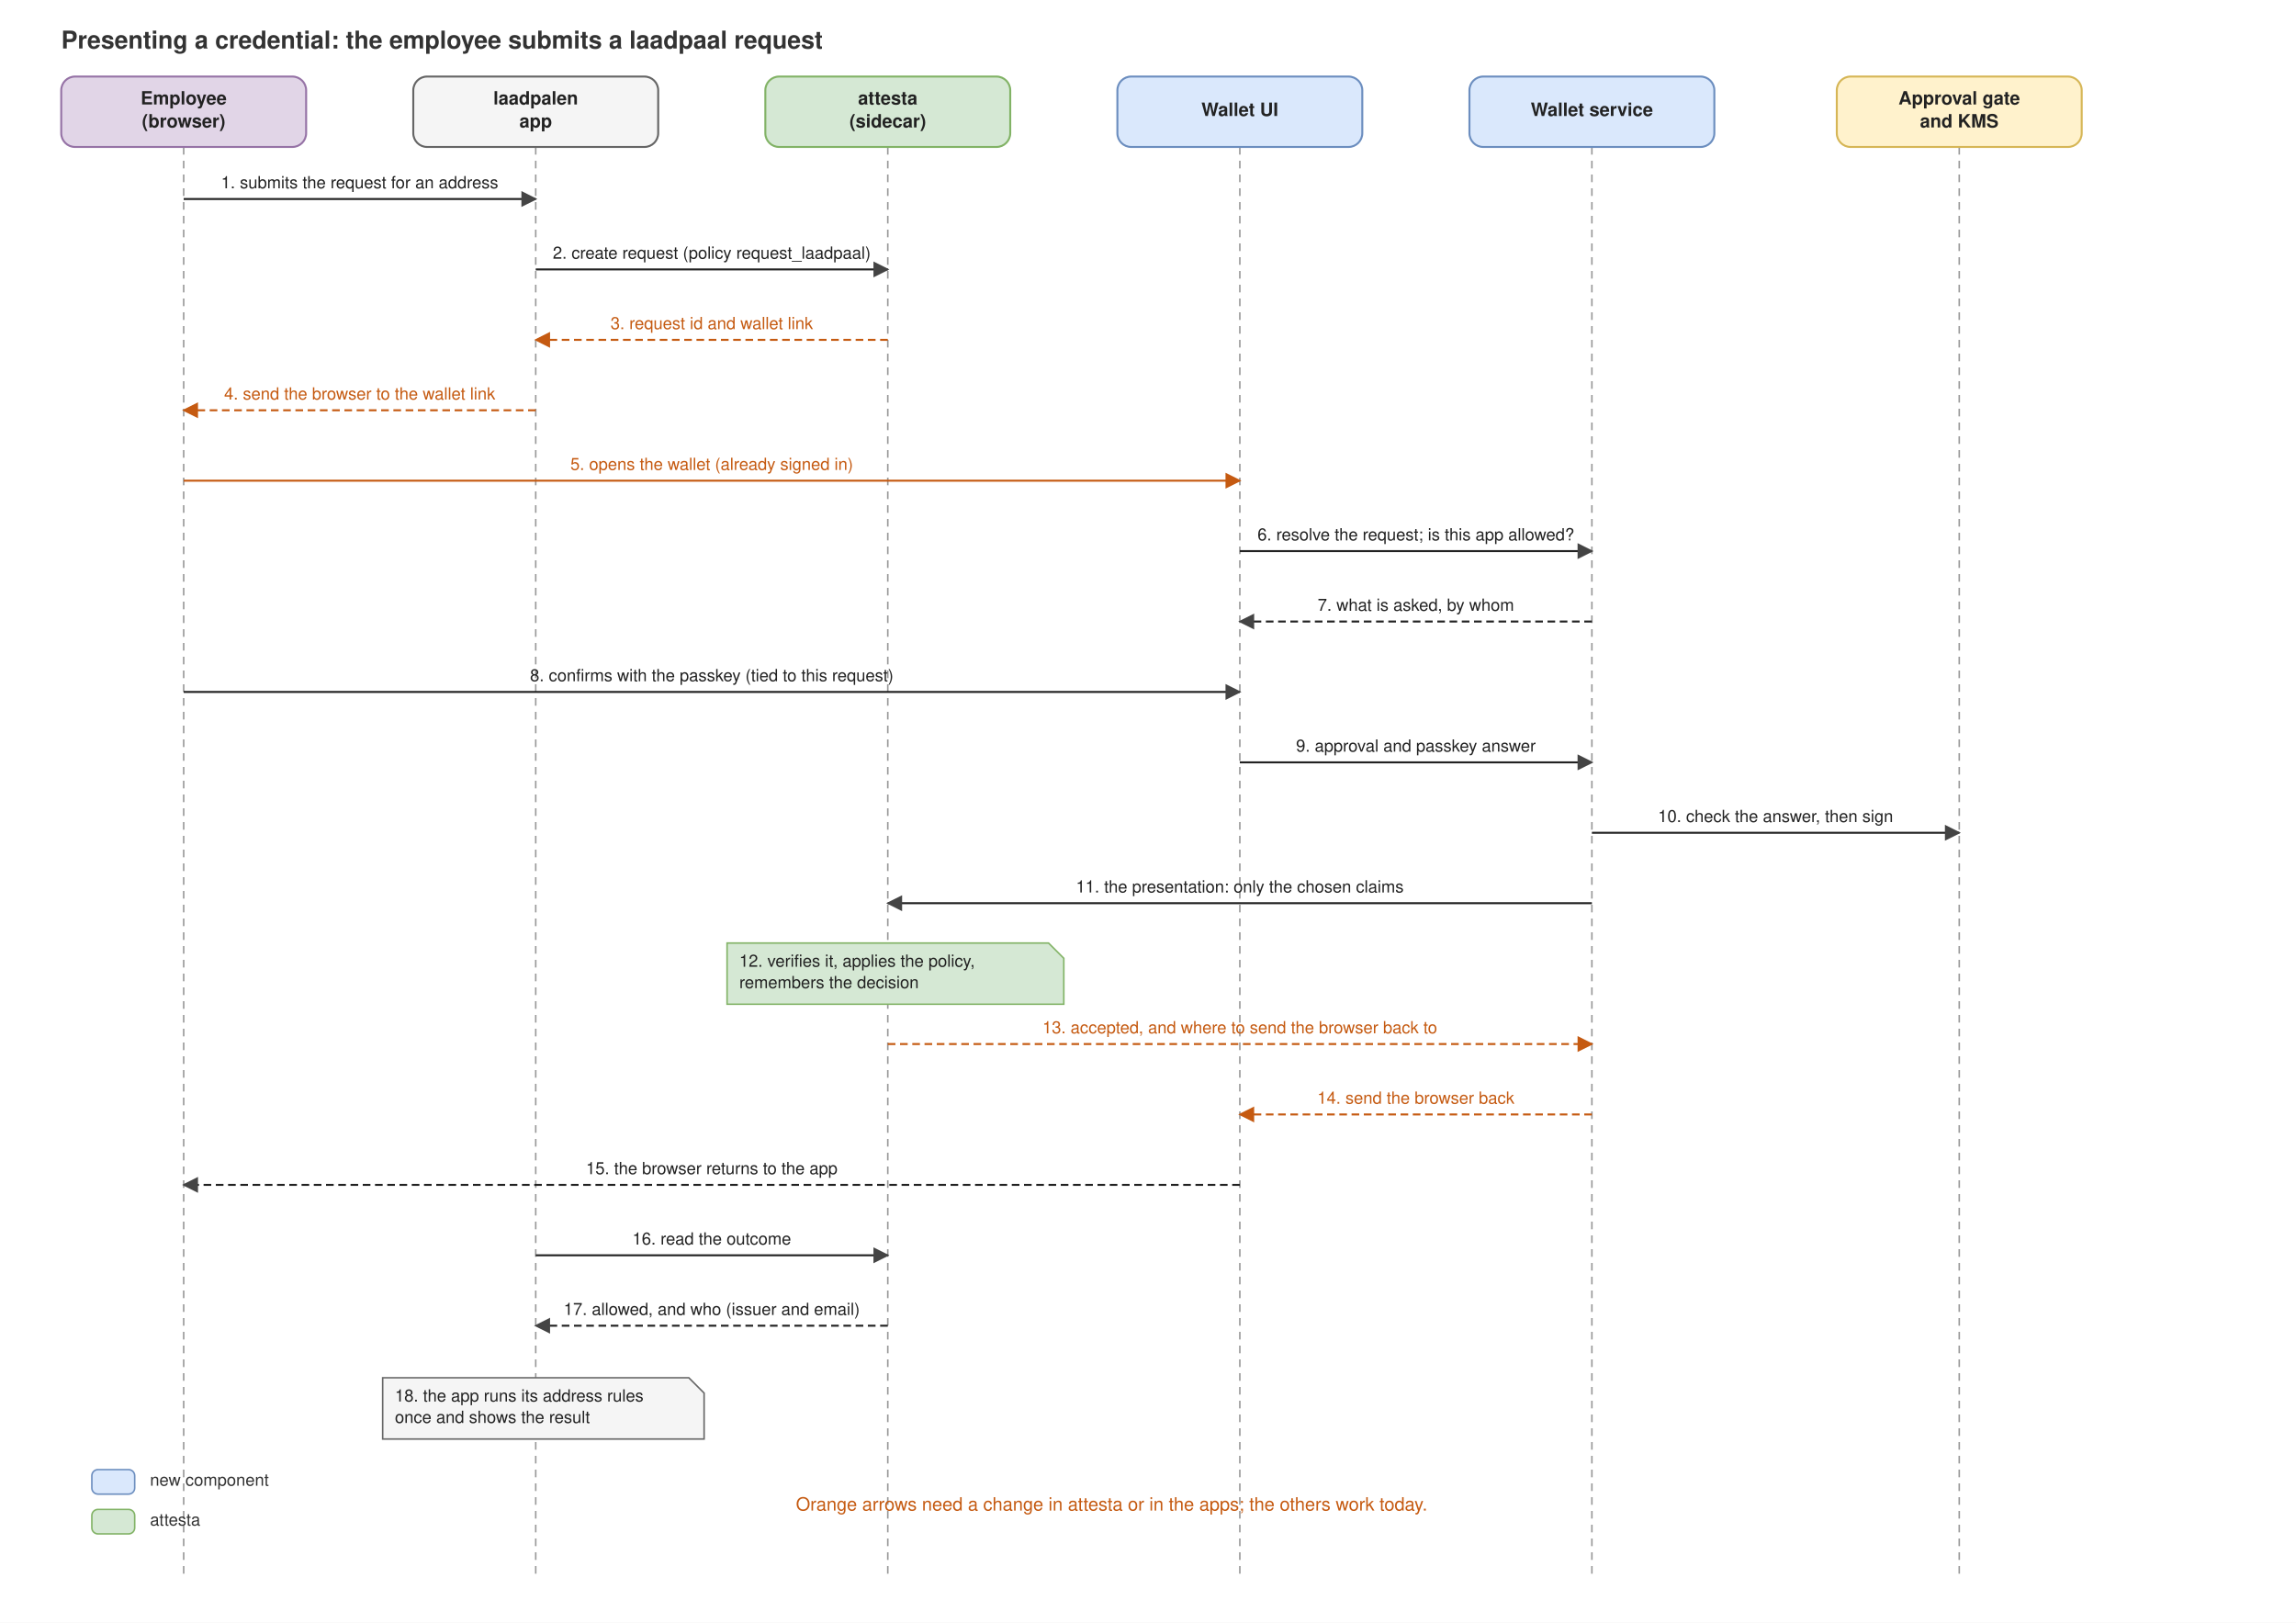
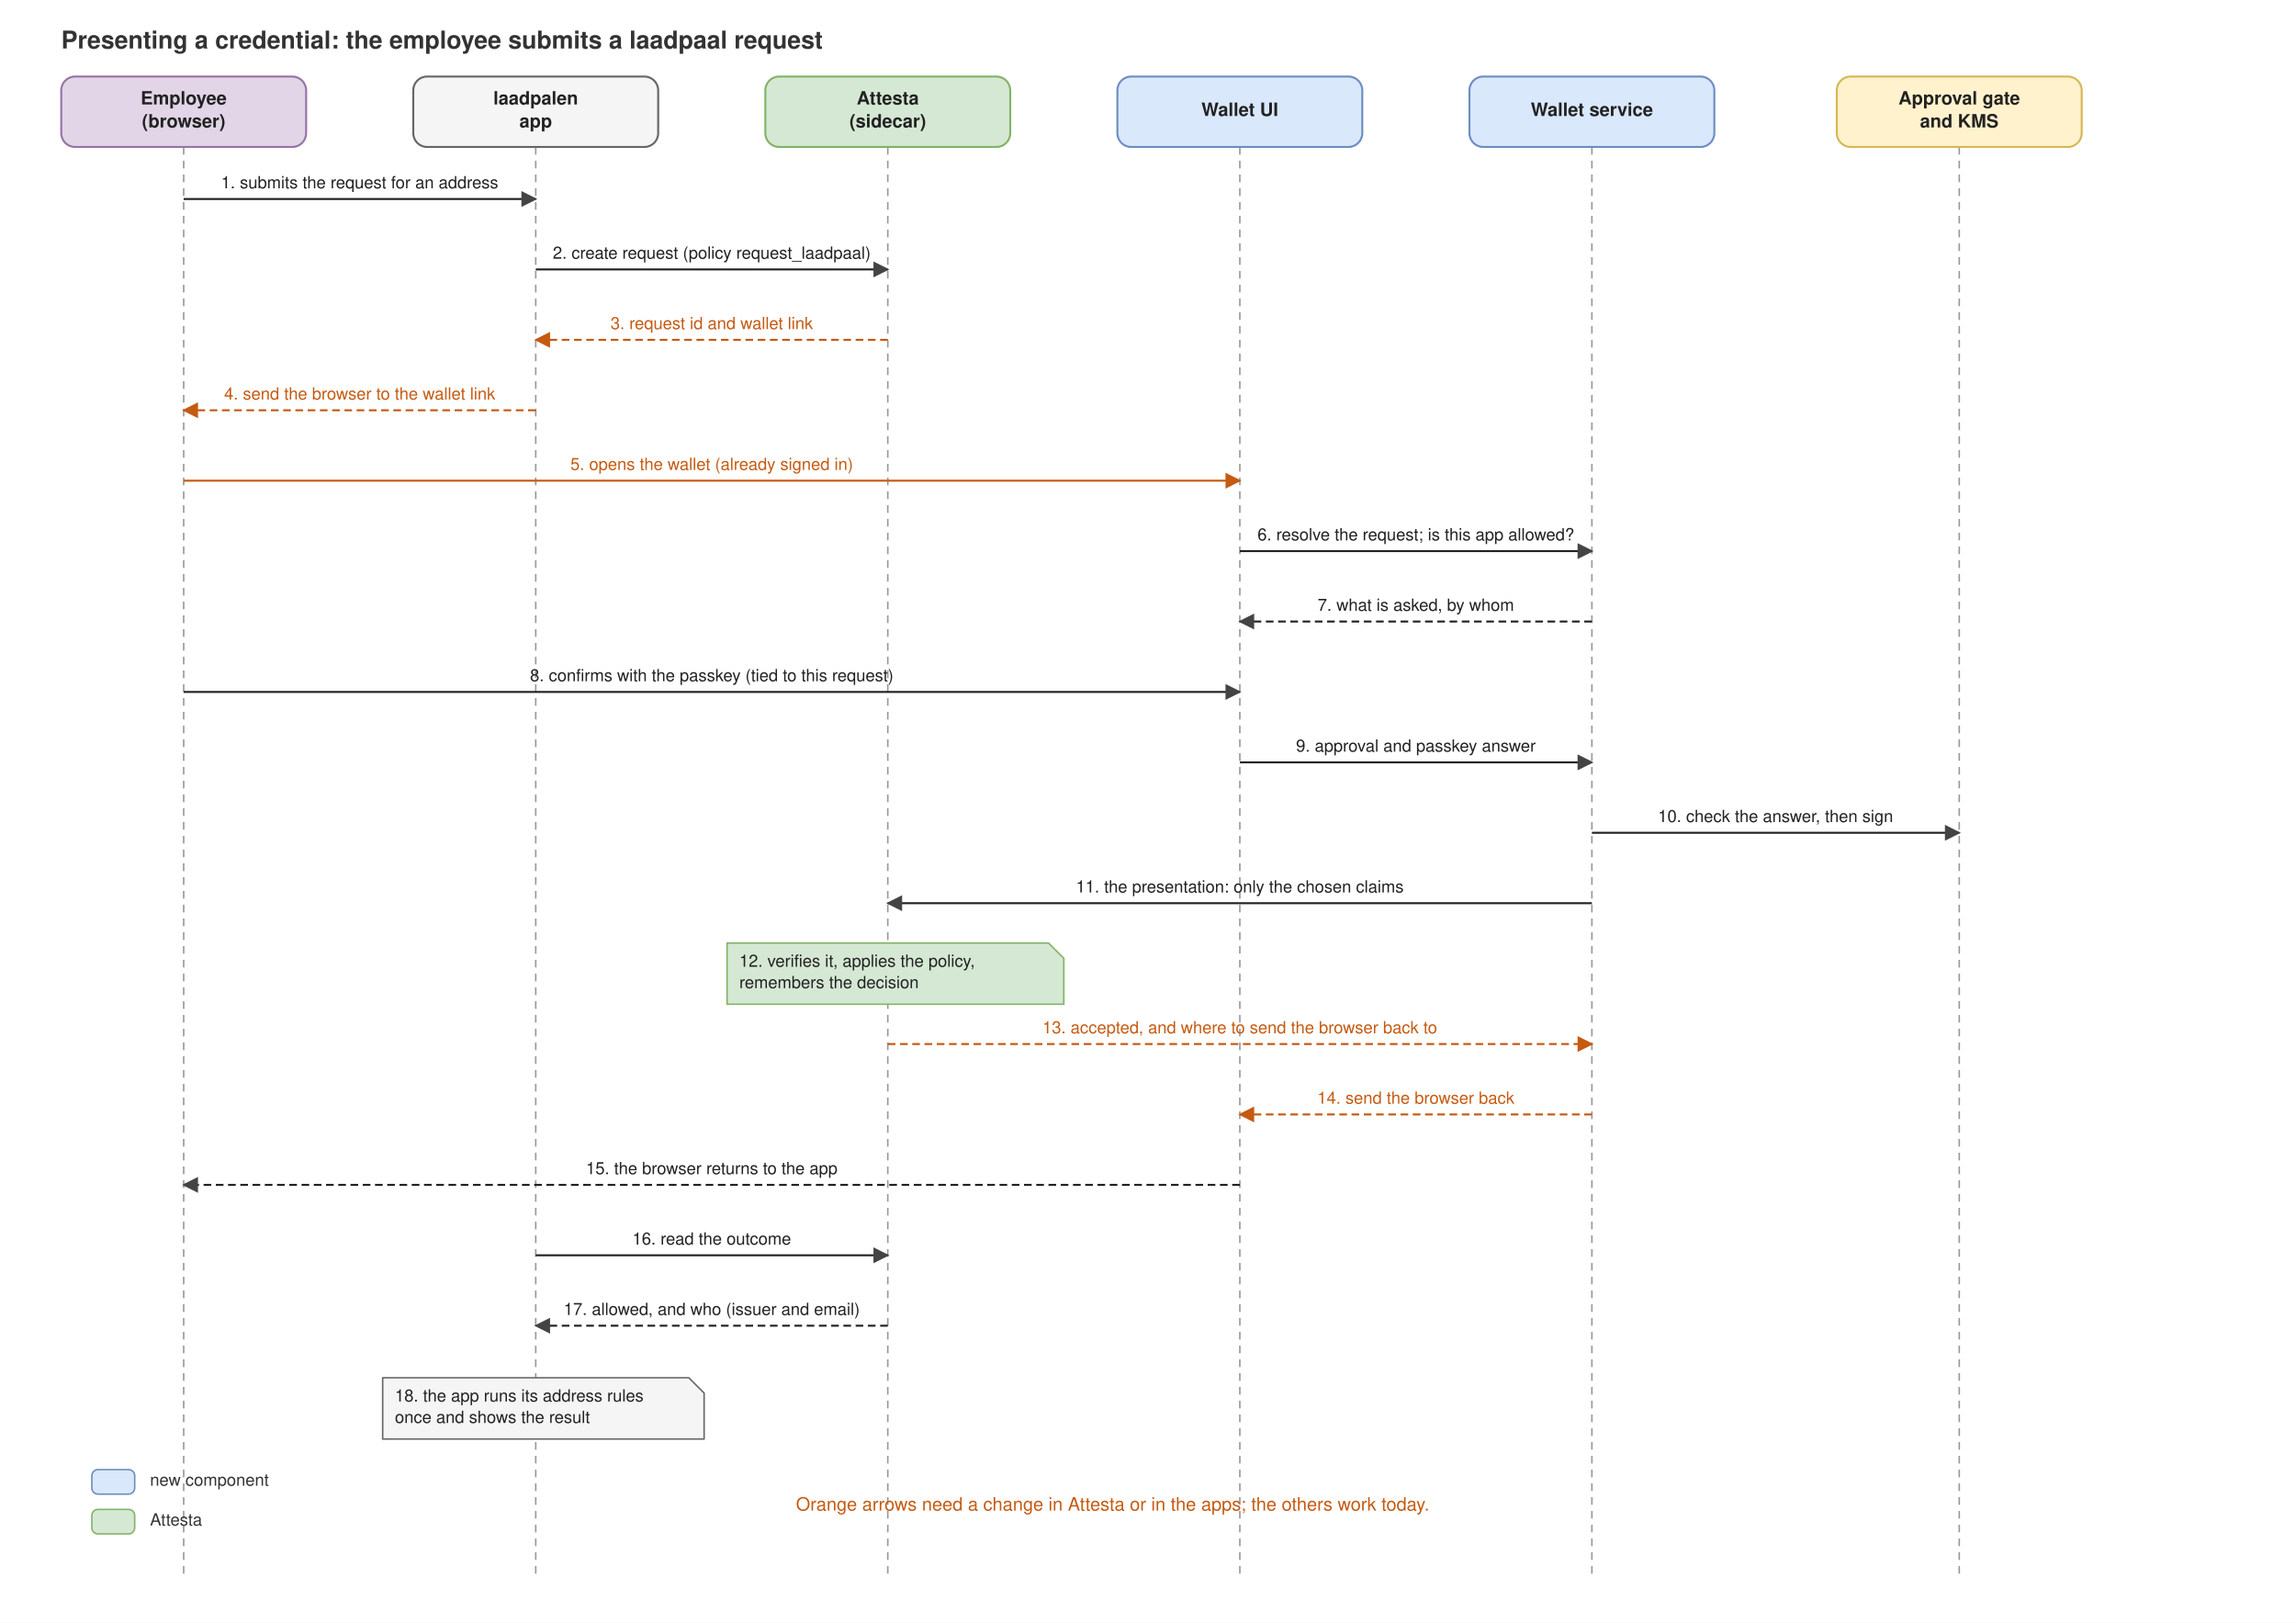
<svg xmlns="http://www.w3.org/2000/svg" viewBox="0 0 1500 1060" width="1500" height="1060" font-family="Helvetica, Arial, sans-serif">
  <defs>
    <marker id="a" viewBox="0 0 10 10" refX="9" refY="5" markerWidth="8" markerHeight="8" orient="auto-start-reverse">
      <path d="M0,0 L10,5 L0,10 z" fill="#444" />
    </marker>
    <marker id="c" viewBox="0 0 10 10" refX="9" refY="5" markerWidth="8" markerHeight="8" orient="auto-start-reverse">
      <path d="M0,0 L10,5 L0,10 z" fill="#c55a11" />
    </marker>
  </defs>
  <rect width="1500" height="1060" fill="#ffffff" />
  <text x="40" y="28" font-size="16" text-anchor="start" dominant-baseline="central" fill="#333333" font-weight="bold">Presenting a credential: the employee submits a laadpaal request</text>
  <line x1="120" y1="96" x2="120" y2="1030" stroke="#999" stroke-dasharray="5 4" />
  <rect x="40.0" y="50" width="160" height="46" rx="9" fill="#e1d5e7" stroke="#9673a6" stroke-width="1.3" />
  <text x="120" y="65.5" font-size="12" text-anchor="middle" dominant-baseline="central" fill="#222" font-weight="bold">Employee</text>
  <text x="120" y="80.5" font-size="12" text-anchor="middle" dominant-baseline="central" fill="#222" font-weight="bold">(browser)</text>
  <line x1="350" y1="96" x2="350" y2="1030" stroke="#999" stroke-dasharray="5 4" />
  <rect x="270.0" y="50" width="160" height="46" rx="9" fill="#f5f5f5" stroke="#666666" stroke-width="1.3" />
  <text x="350" y="65.5" font-size="12" text-anchor="middle" dominant-baseline="central" fill="#222" font-weight="bold">laadpalen</text>
  <text x="350" y="80.5" font-size="12" text-anchor="middle" dominant-baseline="central" fill="#222" font-weight="bold">app</text>
  <line x1="580" y1="96" x2="580" y2="1030" stroke="#999" stroke-dasharray="5 4" />
  <rect x="500.0" y="50" width="160" height="46" rx="9" fill="#d5e8d4" stroke="#82b366" stroke-width="1.3" />
-   <text x="580" y="65.5" font-size="12" text-anchor="middle" dominant-baseline="central" fill="#222" font-weight="bold">attesta</text>
+   <text x="580" y="65.5" font-size="12" text-anchor="middle" dominant-baseline="central" fill="#222" font-weight="bold">Attesta</text>
  <text x="580" y="80.5" font-size="12" text-anchor="middle" dominant-baseline="central" fill="#222" font-weight="bold">(sidecar)</text>
  <line x1="810" y1="96" x2="810" y2="1030" stroke="#999" stroke-dasharray="5 4" />
  <rect x="730.0" y="50" width="160" height="46" rx="9" fill="#dae8fc" stroke="#6c8ebf" stroke-width="1.3" />
  <text x="810" y="73.0" font-size="12" text-anchor="middle" dominant-baseline="central" fill="#222" font-weight="bold">Wallet UI</text>
  <line x1="1040" y1="96" x2="1040" y2="1030" stroke="#999" stroke-dasharray="5 4" />
  <rect x="960.0" y="50" width="160" height="46" rx="9" fill="#dae8fc" stroke="#6c8ebf" stroke-width="1.3" />
  <text x="1040" y="73.0" font-size="12" text-anchor="middle" dominant-baseline="central" fill="#222" font-weight="bold">Wallet service</text>
  <line x1="1280" y1="96" x2="1280" y2="1030" stroke="#999" stroke-dasharray="5 4" />
  <rect x="1200.0" y="50" width="160" height="46" rx="9" fill="#fff2cc" stroke="#d6b656" stroke-width="1.3" />
  <text x="1280" y="65.5" font-size="12" text-anchor="middle" dominant-baseline="central" fill="#222" font-weight="bold">Approval gate</text>
  <text x="1280" y="80.5" font-size="12" text-anchor="middle" dominant-baseline="central" fill="#222" font-weight="bold">and KMS</text>
  <line x1="120" y1="130" x2="350" y2="130" stroke="#222" stroke-width="1.3" marker-end="url(#a)" />
  <text x="235.0" y="123" font-size="11" text-anchor="middle" fill="#222">1. submits the request for an address</text>
  <line x1="350" y1="176" x2="580" y2="176" stroke="#222" stroke-width="1.3" marker-end="url(#a)" />
  <text x="465.0" y="169" font-size="11" text-anchor="middle" fill="#222">2. create request (policy request_laadpaal)</text>
  <line x1="580" y1="222" x2="350" y2="222" stroke="#c55a11" stroke-width="1.3" marker-end="url(#c)" stroke-dasharray="5 3" />
  <text x="465.0" y="215" font-size="11" text-anchor="middle" fill="#c55a11">3. request id and wallet link</text>
  <line x1="350" y1="268" x2="120" y2="268" stroke="#c55a11" stroke-width="1.3" marker-end="url(#c)" stroke-dasharray="5 3" />
  <text x="235.0" y="261" font-size="11" text-anchor="middle" fill="#c55a11">4. send the browser to the wallet link</text>
  <line x1="120" y1="314" x2="810" y2="314" stroke="#c55a11" stroke-width="1.3" marker-end="url(#c)" />
  <text x="465.0" y="307" font-size="11" text-anchor="middle" fill="#c55a11">5. opens the wallet (already signed in)</text>
  <line x1="810" y1="360" x2="1040" y2="360" stroke="#222" stroke-width="1.3" marker-end="url(#a)" />
  <text x="925.0" y="353" font-size="11" text-anchor="middle" fill="#222">6. resolve the request; is this app allowed?</text>
  <line x1="1040" y1="406" x2="810" y2="406" stroke="#222" stroke-width="1.3" marker-end="url(#a)" stroke-dasharray="5 3" />
  <text x="925.0" y="399" font-size="11" text-anchor="middle" fill="#222">7. what is asked, by whom</text>
  <line x1="120" y1="452" x2="810" y2="452" stroke="#222" stroke-width="1.3" marker-end="url(#a)" />
  <text x="465.0" y="445" font-size="11" text-anchor="middle" fill="#222">8. confirms with the passkey (tied to this request)</text>
  <line x1="810" y1="498" x2="1040" y2="498" stroke="#222" stroke-width="1.3" marker-end="url(#a)" />
  <text x="925.0" y="491" font-size="11" text-anchor="middle" fill="#222">9. approval and passkey answer</text>
  <line x1="1040" y1="544" x2="1280" y2="544" stroke="#222" stroke-width="1.3" marker-end="url(#a)" />
  <text x="1160.0" y="537" font-size="11" text-anchor="middle" fill="#222">10. check the answer, then sign</text>
  <line x1="1040" y1="590" x2="580" y2="590" stroke="#222" stroke-width="1.3" marker-end="url(#a)" />
  <text x="810.0" y="583" font-size="11" text-anchor="middle" fill="#222">11. the presentation: only the chosen claims</text>
  <path d="M475,616 h210 l10,10 v30 h-220 z" fill="#d5e8d4" stroke="#82b366" />
  <text x="483" y="629.0" font-size="11" text-anchor="start" dominant-baseline="central" fill="#222">12. verifies it, applies the policy,</text>
  <text x="483" y="643.0" font-size="11" text-anchor="start" dominant-baseline="central" fill="#222">remembers the decision</text>
  <line x1="580" y1="682" x2="1040" y2="682" stroke="#c55a11" stroke-width="1.3" marker-end="url(#c)" stroke-dasharray="5 3" />
  <text x="810.0" y="675" font-size="11" text-anchor="middle" fill="#c55a11">13. accepted, and where to send the browser back to</text>
  <line x1="1040" y1="728" x2="810" y2="728" stroke="#c55a11" stroke-width="1.3" marker-end="url(#c)" stroke-dasharray="5 3" />
  <text x="925.0" y="721" font-size="11" text-anchor="middle" fill="#c55a11">14. send the browser back</text>
  <line x1="810" y1="774" x2="120" y2="774" stroke="#222" stroke-width="1.3" marker-end="url(#a)" stroke-dasharray="5 3" />
  <text x="465.0" y="767" font-size="11" text-anchor="middle" fill="#222">15. the browser returns to the app</text>
  <line x1="350" y1="820" x2="580" y2="820" stroke="#222" stroke-width="1.3" marker-end="url(#a)" />
  <text x="465.0" y="813" font-size="11" text-anchor="middle" fill="#222">16. read the outcome</text>
  <line x1="580" y1="866" x2="350" y2="866" stroke="#222" stroke-width="1.3" marker-end="url(#a)" stroke-dasharray="5 3" />
  <text x="465.0" y="859" font-size="11" text-anchor="middle" fill="#222">17. allowed, and who (issuer and email)</text>
  <path d="M250,900 h200 l10,10 v30 h-210 z" fill="#f5f5f5" stroke="#666666" />
  <text x="258" y="913.0" font-size="11" text-anchor="start" dominant-baseline="central" fill="#222">18. the app runs its address rules</text>
  <text x="258" y="927.0" font-size="11" text-anchor="start" dominant-baseline="central" fill="#222">once and shows the result</text>
  <rect x="60" y="960" width="28" height="16" rx="4" fill="#dae8fc" stroke="#6c8ebf" />
  <text x="98" y="968" font-size="11" dominant-baseline="central" fill="#333">new component</text>
  <rect x="60" y="986" width="28" height="16" rx="4" fill="#d5e8d4" stroke="#82b366" />
-   <text x="98" y="994" font-size="11" dominant-baseline="central" fill="#333">attesta</text>
-   <text x="520" y="984" font-size="12" text-anchor="start" dominant-baseline="central" fill="#c55a11">Orange arrows need a change in attesta or in the apps; the others work today.</text>
+   <text x="98" y="994" font-size="11" dominant-baseline="central" fill="#333">Attesta</text>
+   <text x="520" y="984" font-size="12" text-anchor="start" dominant-baseline="central" fill="#c55a11">Orange arrows need a change in Attesta or in the apps; the others work today.</text>
</svg>
